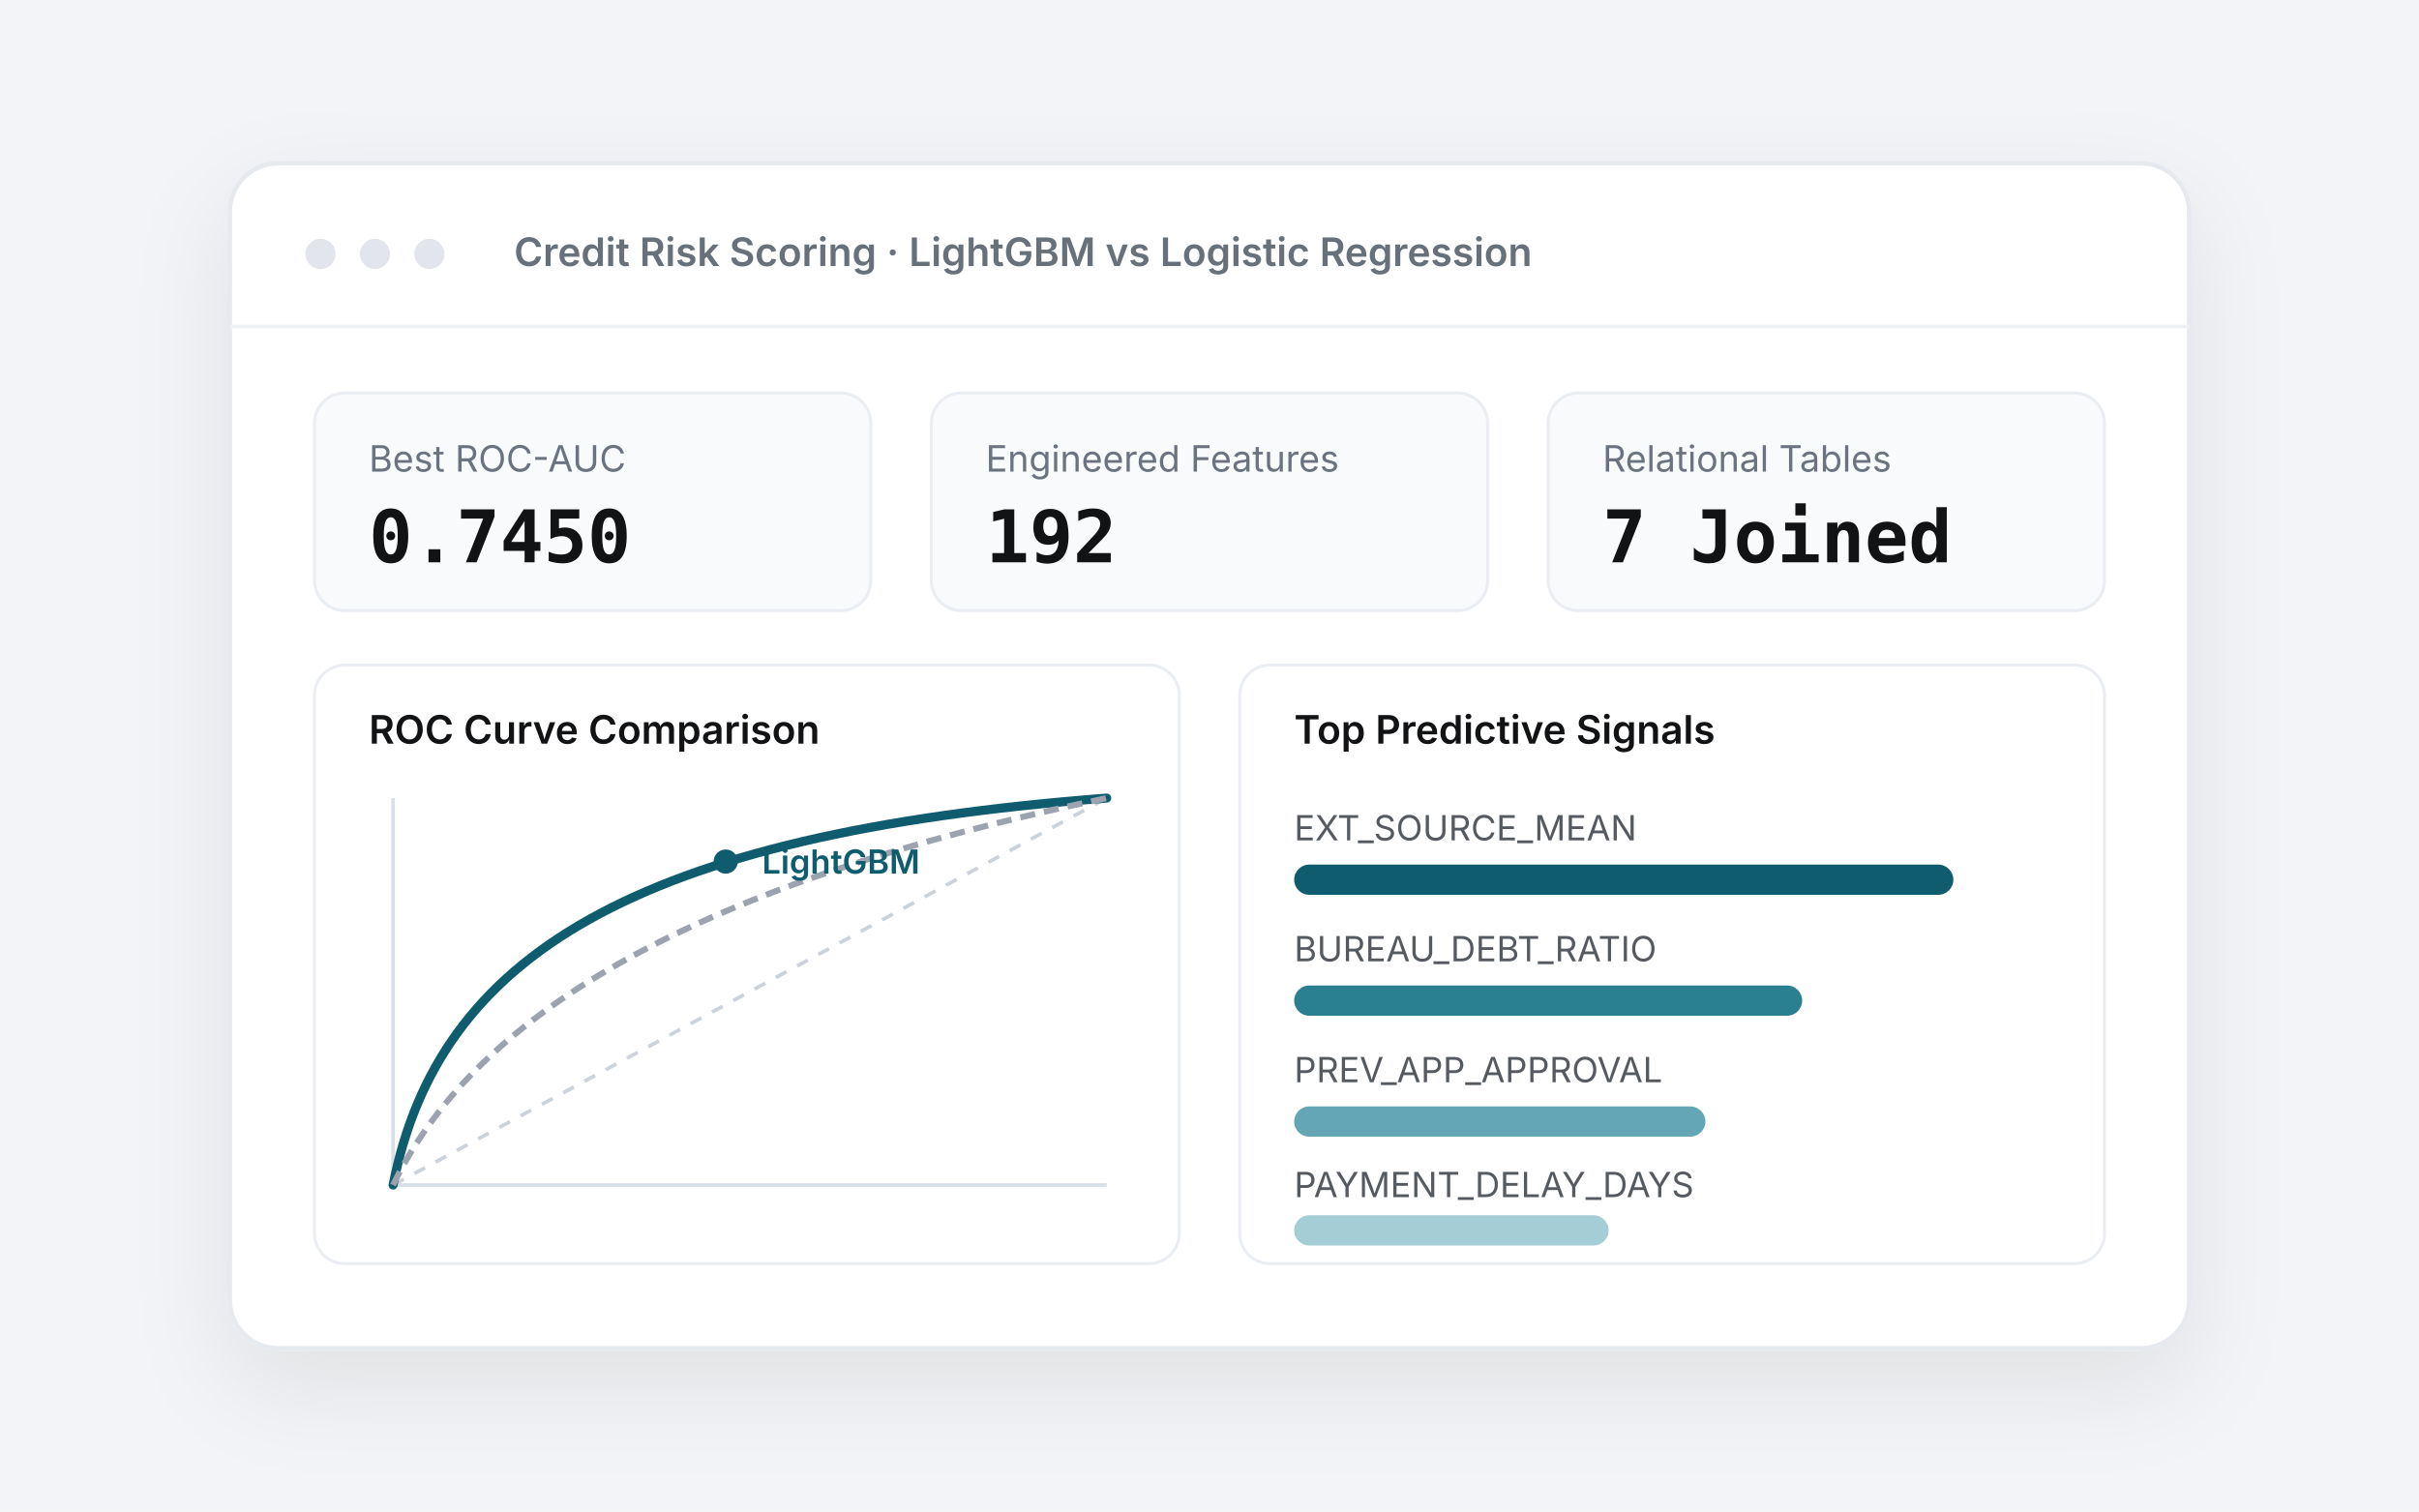
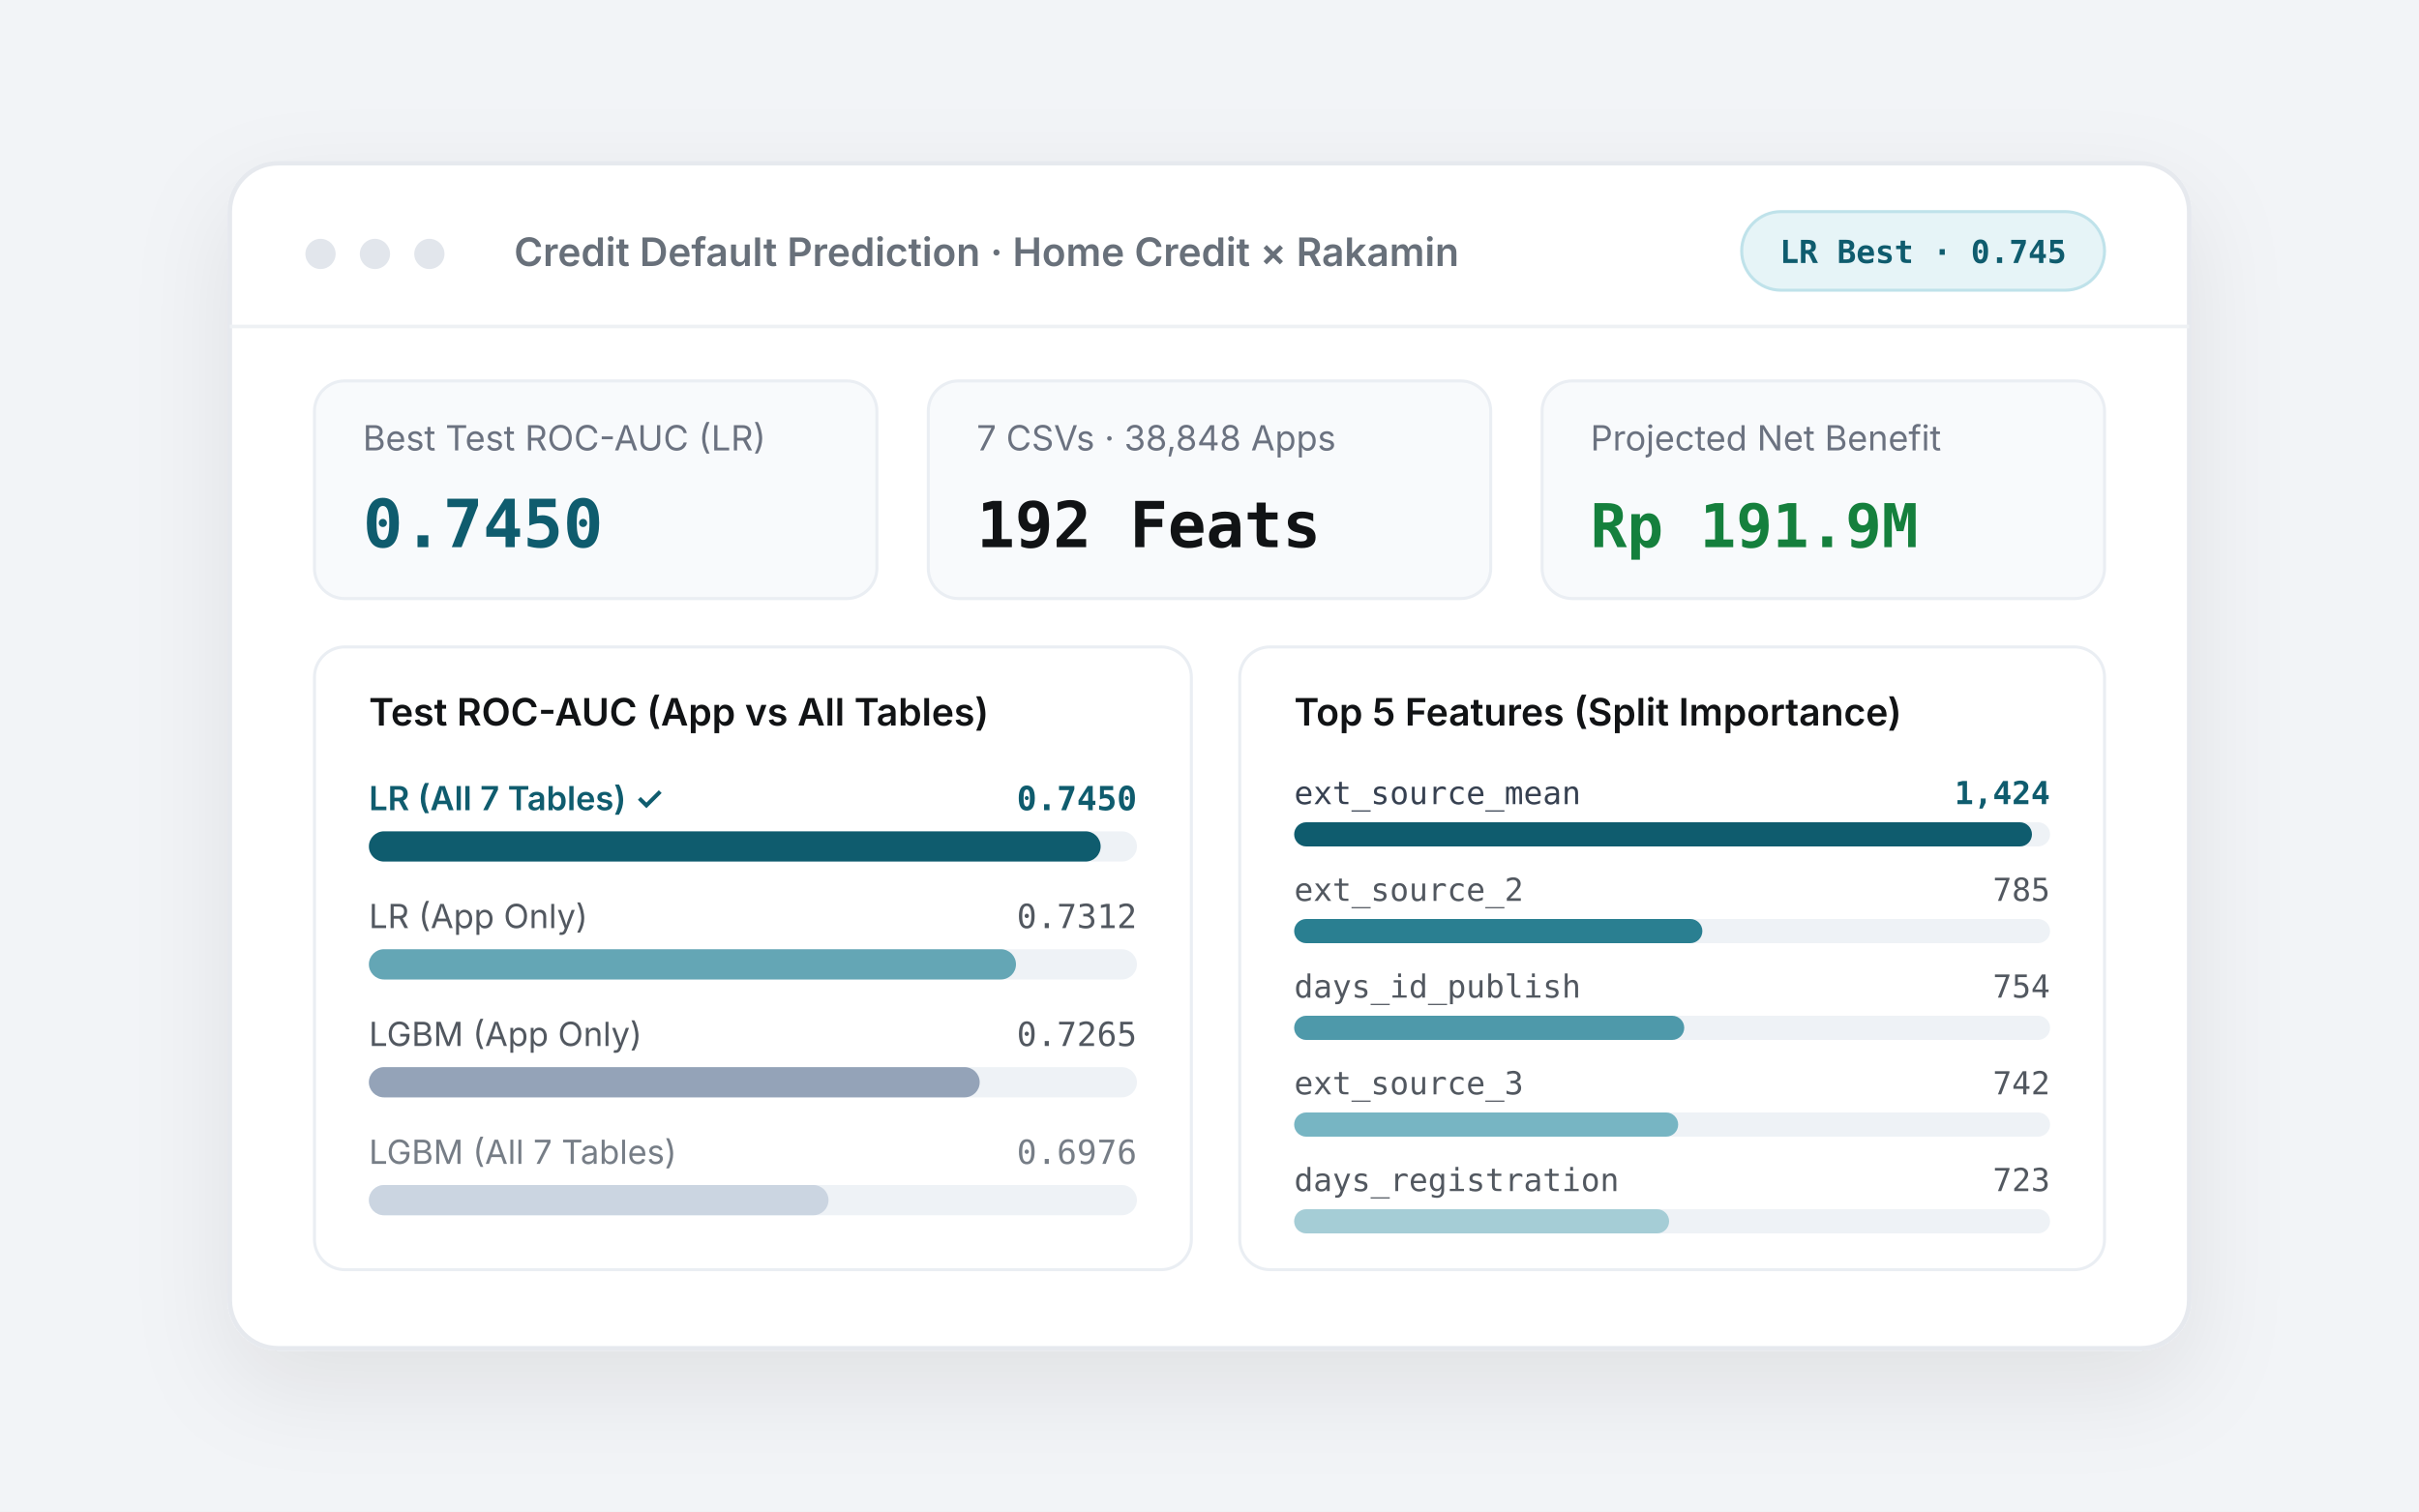
<svg xmlns="http://www.w3.org/2000/svg" viewBox="0 0 800 500" fill="none">
  <rect width="800" height="500" fill="#F2F4F7" />
  <defs>
    <filter id="cardShadow" x="-10%" y="-10%" width="120%" height="130%">
      <feDropShadow dx="0" dy="12" stdDeviation="16" flood-color="#111315" flood-opacity="0.08" />
    </filter>
  </defs>
  <g filter="url(#cardShadow)">
    <rect x="76" y="54" width="648" height="392" rx="16" fill="#FFFFFF" stroke="#E6E9EE" stroke-width="1.5" />
  </g>
  <circle cx="106" cy="84" r="5" fill="#E2E6EC" />
  <circle cx="124" cy="84" r="5" fill="#E2E6EC" />
  <circle cx="142" cy="84" r="5" fill="#E2E6EC" />
-   <text x="170" y="88" fill="#68707A" font-family="Inter, system-ui, sans-serif" font-size="13" font-weight="600">Credit Risk Scoring · LightGBM vs Logistic Regression</text>
+   <text x="170" y="88" fill="#68707A" font-family="Inter, system-ui, sans-serif" font-size="13" font-weight="600">Credit Default Prediction · Home Credit × Rakamin</text>
+   <rect x="576" y="70" width="120" height="26" rx="13" fill="#E6F4F7" stroke="#BFE2EA" />
+   <text x="636" y="87" text-anchor="middle" fill="#0F5C6E" font-family="JetBrains Mono, monospace" font-size="10.5" font-weight="600">LR Best · 0.745</text>
  <line x1="76" y1="108" x2="724" y2="108" stroke="#EEF1F4" stroke-width="1.2" />
-   <rect x="104" y="130" width="184" height="72" rx="10" fill="#F8FAFC" stroke="#EAEEF3" />
-   <text x="122" y="156" fill="#6B7280" font-family="Inter, system-ui, sans-serif" font-size="12">Best ROC-AUC</text>
-   <text x="122" y="186" fill="#111315" font-family="JetBrains Mono, monospace" font-size="24" font-weight="700">0.7450</text>
-   <rect x="308" y="130" width="184" height="72" rx="10" fill="#F8FAFC" stroke="#EAEEF3" />
-   <text x="326" y="156" fill="#6B7280" font-family="Inter, system-ui, sans-serif" font-size="12">Engineered Features</text>
-   <text x="326" y="186" fill="#111315" font-family="JetBrains Mono, monospace" font-size="24" font-weight="700">192</text>
-   <rect x="512" y="130" width="184" height="72" rx="10" fill="#F8FAFC" stroke="#EAEEF3" />
-   <text x="530" y="156" fill="#6B7280" font-family="Inter, system-ui, sans-serif" font-size="12">Relational Tables</text>
-   <text x="530" y="186" fill="#111315" font-family="JetBrains Mono, monospace" font-size="24" font-weight="700">7 Joined</text>
-   <rect x="104" y="220" width="286" height="198" rx="10" fill="#FFFFFF" stroke="#EAEEF3" />
-   <text x="122" y="246" fill="#111315" font-family="Inter, system-ui, sans-serif" font-size="13" font-weight="600">ROC Curve Comparison</text>
-   <line x1="130" y1="392" x2="366" y2="392" stroke="#D9DFE6" stroke-width="1.2" />
-   <line x1="130" y1="264" x2="130" y2="392" stroke="#D9DFE6" stroke-width="1.2" />
-   <line x1="130" y1="392" x2="366" y2="264" stroke="#CBD2DA" stroke-width="1.2" stroke-dasharray="4 4" />
-   <path d="M130 392 C145 316, 210 276, 366 264" stroke="#0F5C6E" stroke-width="3" fill="none" stroke-linecap="round" />
-   <path d="M130 392 C158 334, 232 292, 366 264" stroke="#9CA3AF" stroke-width="2" fill="none" stroke-dasharray="5 3" />
-   <circle cx="240" cy="285" r="4" fill="#0F5C6E" />
-   <text x="252" y="289" fill="#0F5C6E" font-family="Inter, system-ui, sans-serif" font-size="11" font-weight="600">LightGBM</text>
-   <rect x="410" y="220" width="286" height="198" rx="10" fill="#FFFFFF" stroke="#EAEEF3" />
-   <text x="428" y="246" fill="#111315" font-family="Inter, system-ui, sans-serif" font-size="13" font-weight="600">Top Predictive Signals</text>
-   <text x="428" y="278" fill="#555A60" font-family="Inter, system-ui, sans-serif" font-size="11.5">EXT_SOURCE_MEAN</text>
-   <rect x="428" y="286" width="218" height="10" rx="5" fill="#0F5C6E" />
-   <text x="428" y="318" fill="#555A60" font-family="Inter, system-ui, sans-serif" font-size="11.5">BUREAU_DEBT_RATIO</text>
-   <rect x="428" y="326" width="168" height="10" rx="5" fill="#2A7F91" />
-   <text x="428" y="358" fill="#555A60" font-family="Inter, system-ui, sans-serif" font-size="11.5">PREV_APP_APPROVAL</text>
-   <rect x="428" y="366" width="136" height="10" rx="5" fill="#64A6B5" />
-   <text x="428" y="396" fill="#555A60" font-family="Inter, system-ui, sans-serif" font-size="11.5">PAYMENT_DELAY_DAYS</text>
-   <rect x="428" y="402" width="104" height="10" rx="5" fill="#A5CDD6" />
+   <rect x="104" y="126" width="186" height="72" rx="10" fill="#F8FAFC" stroke="#EAEEF3" />
+   <text x="120" y="149" fill="#6B7280" font-family="Inter, system-ui, sans-serif" font-size="11.5">Best Test ROC-AUC (LR)</text>
+   <text x="120" y="181" fill="#0F5C6E" font-family="JetBrains Mono, monospace" font-size="22" font-weight="700">0.7450</text>
+   <rect x="307" y="126" width="186" height="72" rx="10" fill="#F8FAFC" stroke="#EAEEF3" />
+   <text x="323" y="149" fill="#6B7280" font-family="Inter, system-ui, sans-serif" font-size="11.5">7 CSVs · 38,848 Apps</text>
+   <text x="323" y="181" fill="#111315" font-family="JetBrains Mono, monospace" font-size="21" font-weight="700">192 Feats</text>
+   <rect x="510" y="126" width="186" height="72" rx="10" fill="#F8FAFC" stroke="#EAEEF3" />
+   <text x="526" y="149" fill="#6B7280" font-family="Inter, system-ui, sans-serif" font-size="11.5">Projected Net Benefit</text>
+   <text x="526" y="181" fill="#15803D" font-family="JetBrains Mono, monospace" font-size="20" font-weight="700">Rp 191.9M</text>
+   <rect x="104" y="214" width="290" height="206" rx="10" fill="#FFFFFF" stroke="#EAEEF3" />
+   <text x="122" y="240" fill="#111315" font-family="Inter, system-ui, sans-serif" font-size="12.5" font-weight="600">Test ROC-AUC (App vs All Tables)</text>
+   <text x="122" y="268" fill="#0F5C6E" font-family="Inter, system-ui, sans-serif" font-size="11" font-weight="600">LR (All 7 Tables) ✓</text>
+   <text x="376" y="268" text-anchor="end" fill="#0F5C6E" font-family="JetBrains Mono, monospace" font-size="11" font-weight="700">0.7450</text>
+   <rect x="122" y="275" width="254" height="10" rx="5" fill="#EEF2F6" />
+   <rect x="122" y="275" width="242" height="10" rx="5" fill="#0F5C6E" />
+   <text x="122" y="307" fill="#525860" font-family="Inter, system-ui, sans-serif" font-size="11">LR (App Only)</text>
+   <text x="376" y="307" text-anchor="end" fill="#525860" font-family="JetBrains Mono, monospace" font-size="11">0.7312</text>
+   <rect x="122" y="314" width="254" height="10" rx="5" fill="#EEF2F6" />
+   <rect x="122" y="314" width="214" height="10" rx="5" fill="#64A6B5" />
+   <text x="122" y="346" fill="#525860" font-family="Inter, system-ui, sans-serif" font-size="11">LGBM (App Only)</text>
+   <text x="376" y="346" text-anchor="end" fill="#525860" font-family="JetBrains Mono, monospace" font-size="11">0.7265</text>
+   <rect x="122" y="353" width="254" height="10" rx="5" fill="#EEF2F6" />
+   <rect x="122" y="353" width="202" height="10" rx="5" fill="#94A3B8" />
+   <text x="122" y="385" fill="#767D86" font-family="Inter, system-ui, sans-serif" font-size="11">LGBM (All 7 Tables)</text>
+   <text x="376" y="385" text-anchor="end" fill="#767D86" font-family="JetBrains Mono, monospace" font-size="11">0.6976</text>
+   <rect x="122" y="392" width="254" height="10" rx="5" fill="#EEF2F6" />
+   <rect x="122" y="392" width="152" height="10" rx="5" fill="#CBD5E1" />
+   <rect x="410" y="214" width="286" height="206" rx="10" fill="#FFFFFF" stroke="#EAEEF3" />
+   <text x="428" y="240" fill="#111315" font-family="Inter, system-ui, sans-serif" font-size="12.5" font-weight="600">Top 5 Features (Split Importance)</text>
+   <text x="428" y="266" fill="#374151" font-family="JetBrains Mono, monospace" font-size="10.5">ext_source_mean</text>
+   <text x="678" y="266" text-anchor="end" fill="#0F5C6E" font-family="JetBrains Mono, monospace" font-size="10.5" font-weight="600">1,424</text>
+   <rect x="428" y="272" width="250" height="8" rx="4" fill="#EEF2F6" />
+   <rect x="428" y="272" width="244" height="8" rx="4" fill="#0F5C6E" />
+   <text x="428" y="298" fill="#525860" font-family="JetBrains Mono, monospace" font-size="10.5">ext_source_2</text>
+   <text x="678" y="298" text-anchor="end" fill="#525860" font-family="JetBrains Mono, monospace" font-size="10.5">785</text>
+   <rect x="428" y="304" width="250" height="8" rx="4" fill="#EEF2F6" />
+   <rect x="428" y="304" width="135" height="8" rx="4" fill="#2A7F91" />
+   <text x="428" y="330" fill="#525860" font-family="JetBrains Mono, monospace" font-size="10.5">days_id_publish</text>
+   <text x="678" y="330" text-anchor="end" fill="#525860" font-family="JetBrains Mono, monospace" font-size="10.5">754</text>
+   <rect x="428" y="336" width="250" height="8" rx="4" fill="#EEF2F6" />
+   <rect x="428" y="336" width="129" height="8" rx="4" fill="#4E99AA" />
+   <text x="428" y="362" fill="#525860" font-family="JetBrains Mono, monospace" font-size="10.5">ext_source_3</text>
+   <text x="678" y="362" text-anchor="end" fill="#525860" font-family="JetBrains Mono, monospace" font-size="10.5">742</text>
+   <rect x="428" y="368" width="250" height="8" rx="4" fill="#EEF2F6" />
+   <rect x="428" y="368" width="127" height="8" rx="4" fill="#77B5C3" />
+   <text x="428" y="394" fill="#525860" font-family="JetBrains Mono, monospace" font-size="10.5">days_registration</text>
+   <text x="678" y="394" text-anchor="end" fill="#525860" font-family="JetBrains Mono, monospace" font-size="10.5">723</text>
+   <rect x="428" y="400" width="250" height="8" rx="4" fill="#EEF2F6" />
+   <rect x="428" y="400" width="124" height="8" rx="4" fill="#A5CDD6" />
</svg>
